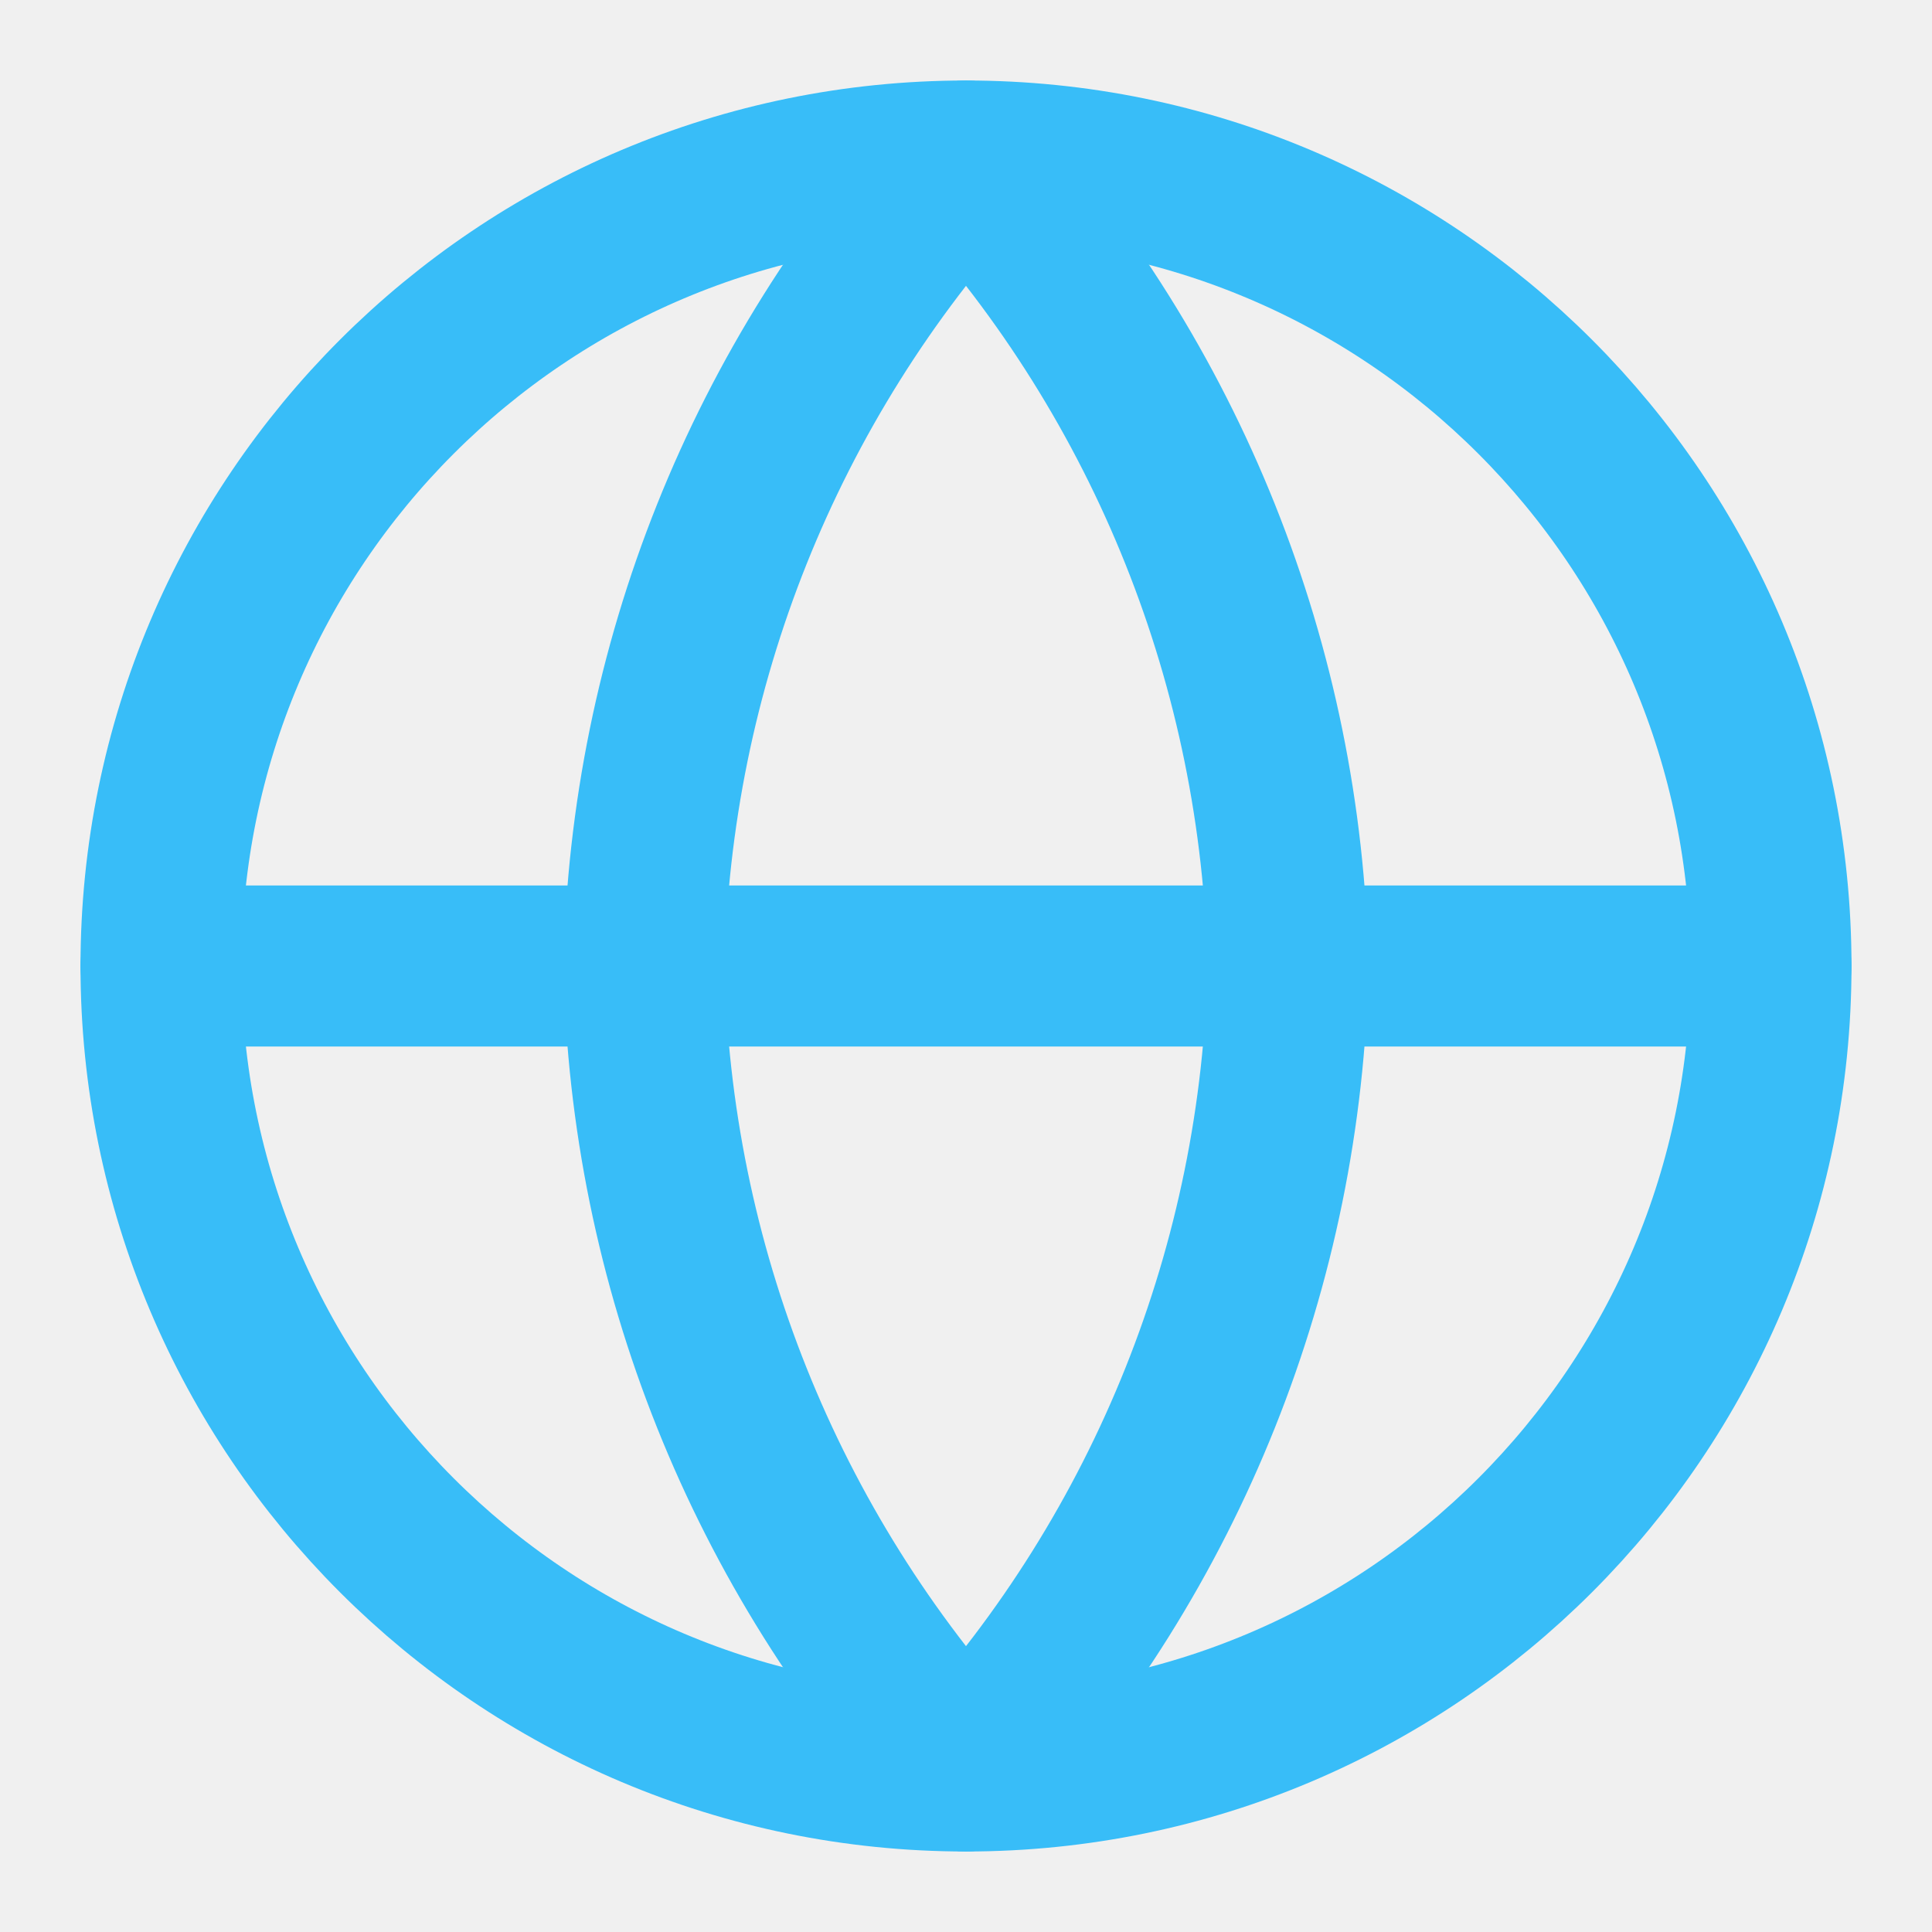
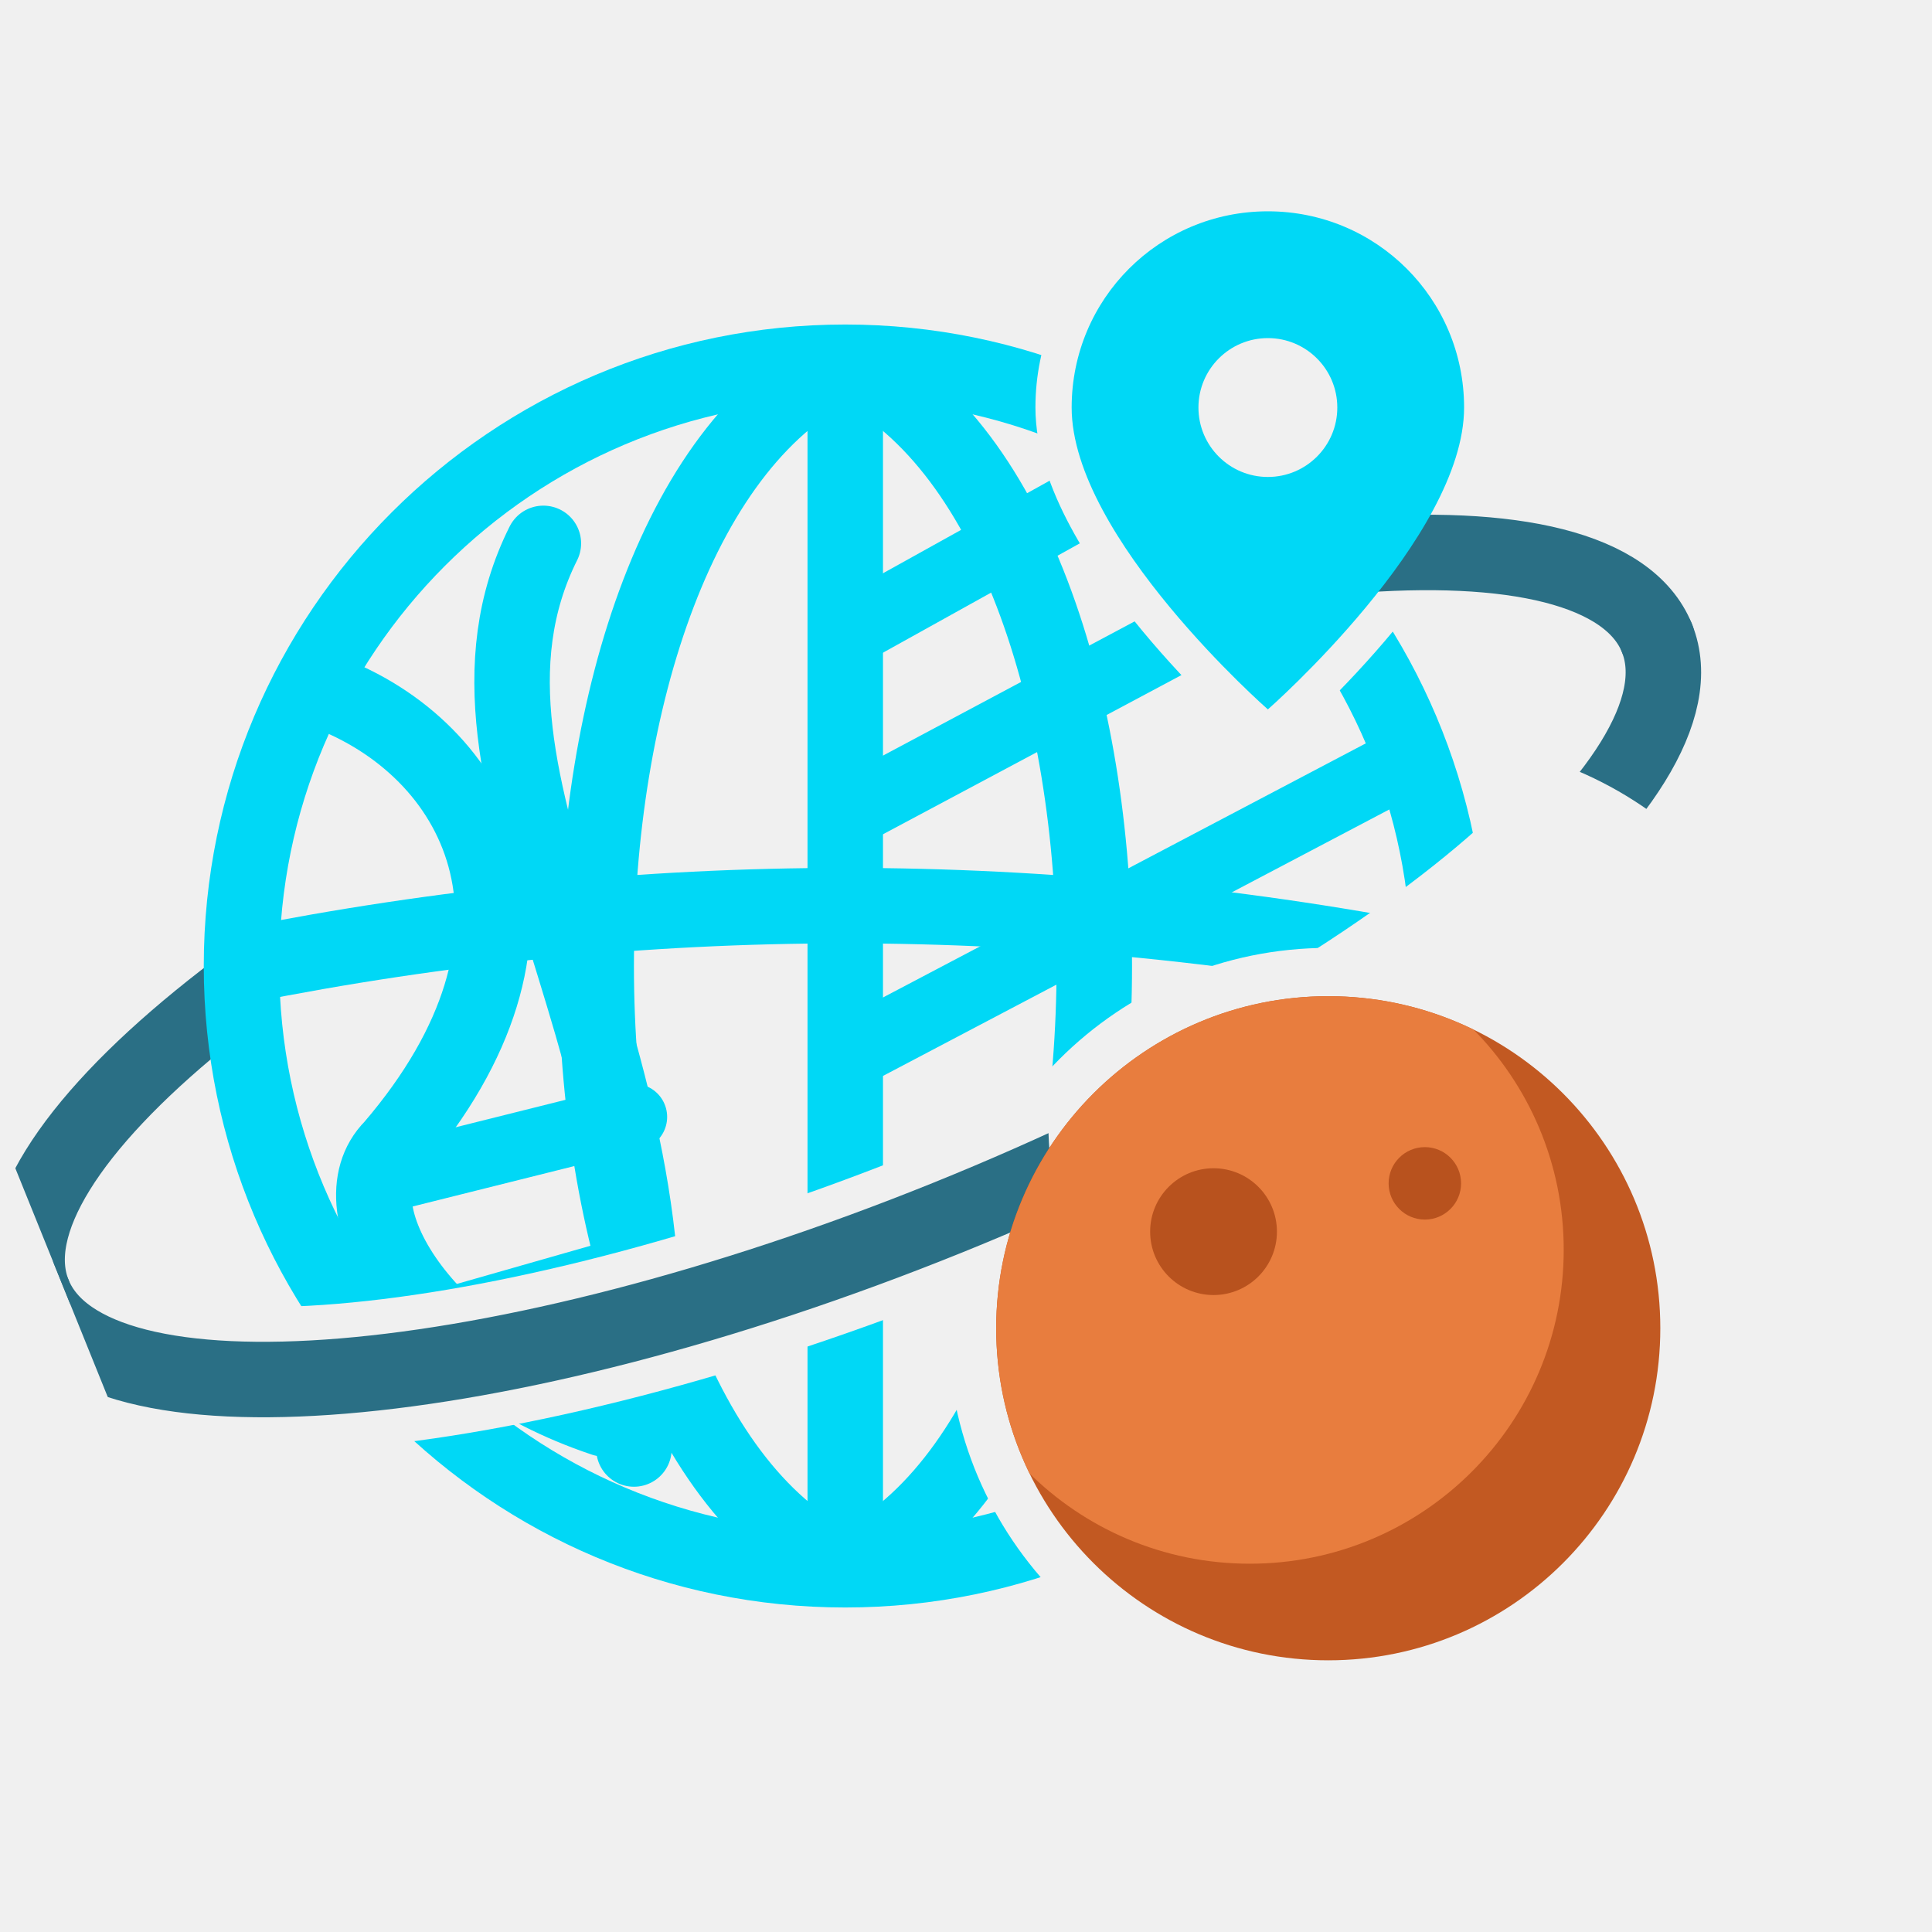
- <svg xmlns="http://www.w3.org/2000/svg" viewBox="0 0 24 24" fill="none" stroke="#38bdf8" stroke-width="2" stroke-linecap="round" stroke-linejoin="round">
-   <circle cx="12" cy="12" r="10" />
-   <line x1="2" y1="12" x2="22" y2="12" />
-   <path d="M12 2a15.3 15.3 0 0 1 4 10 15.3 15.3 0 0 1-4 10 15.3 15.3 0 0 1-4-10 15.3 15.3 0 0 1 4-10z" />
+ <svg xmlns="http://www.w3.org/2000/svg" viewBox="0 0 64 64" fill="none">
+   <defs>
+     <clipPath id="favicon-globe-clip">
+       <circle cx="28" cy="32" r="19.5" />
+     </clipPath>
+     <mask id="favicon-globe-mask">
+       <rect width="64" height="64" fill="white" />
+       <path d="M 57 32 A 29 9 0 0 1 -1 32" transform="rotate(-22 28 32)" stroke="black" stroke-width="4.8" stroke-linecap="butt" />
+       <path d="M 42 7 C 38.4 7 35.5 9.9 35.5 13.5 C 35.5 17.8 42 23.5 42 23.5 C 42 23.5 48.5 17.8 48.5 13.5 C 48.5 9.9 45.6 7 42 7 Z" fill="black" stroke="black" stroke-width="2.4" stroke-linejoin="round" />
+       <circle cx="44" cy="44" r="12.6" fill="black" />
+     </mask>
+     <mask id="favicon-back-orbit-mask">
+       <rect width="64" height="64" fill="white" />
+       <circle cx="28" cy="32" r="21" fill="black" />
+       <path d="M 42 7 C 38.4 7 35.5 9.9 35.5 13.5 C 35.5 17.8 42 23.5 42 23.5 C 42 23.5 48.5 17.8 48.5 13.5 C 48.5 9.9 45.6 7 42 7 Z" fill="black" stroke="black" stroke-width="2" stroke-linejoin="round" />
+     </mask>
+     <mask id="favicon-front-orbit-mask">
+       <rect width="64" height="64" fill="white" />
+       <circle cx="44" cy="44" r="12.6" fill="black" />
+     </mask>
+     <mask id="favicon-pin-mask">
+       <rect width="64" height="64" fill="white" />
+       <circle cx="42" cy="13.5" r="2.3" fill="black" />
+     </mask>
+     <clipPath id="favicon-mars-clip">
+       <circle cx="44" cy="44" r="11" />
+     </clipPath>
+   </defs>
+   <path d="M -1 32 A 29 9 0 0 1 57 32" transform="rotate(-22 28 32)" stroke="#2A6F85" stroke-width="2.5" stroke-linecap="round" mask="url(#favicon-back-orbit-mask)" />
+   <g mask="url(#favicon-globe-mask)">
+     <g clip-path="url(#favicon-globe-clip)">
+       <line x1="28" y1="12" x2="28" y2="52" stroke="#00D8F6" stroke-width="2.5" />
+       <path d="M 28 12 C 17 17, 17 47, 28 52" stroke="#00D8F6" stroke-width="2.5" stroke-linecap="round" />
+       <path d="M 28 12 C 39 17, 39 47, 28 52" stroke="#00D8F6" stroke-width="2.5" stroke-linecap="round" />
+       <path d="M 8 32 Q 28 28 48 32" stroke="#00D8F6" stroke-width="2.5" stroke-linecap="round" />
+       <path d="M 11 23 C 16 25, 19 31, 13 38 C 11 40, 14 45, 20 47" stroke="#00D8F6" stroke-width="2.5" stroke-linecap="round" />
+       <path d="M 18 18 C 14 26, 23 35, 21 48" stroke="#00D8F6" stroke-width="2.5" stroke-linecap="round" />
+       <line x1="13" y1="39" x2="21" y2="37" stroke="#00D8F6" stroke-width="2.2" stroke-linecap="round" />
+       <line x1="14" y1="44" x2="21" y2="42" stroke="#00D8F6" stroke-width="2.2" stroke-linecap="round" />
+       <line x1="28" y1="21" x2="37" y2="16" stroke="#00D8F6" stroke-width="2.3" stroke-linecap="round" />
+       <line x1="28" y1="27" x2="43" y2="19" stroke="#00D8F6" stroke-width="2.3" stroke-linecap="round" />
+       <line x1="28" y1="35" x2="47" y2="25" stroke="#00D8F6" stroke-width="2.3" stroke-linecap="round" />
+     </g>
+     <circle cx="28" cy="32" r="20" stroke="#00D8F6" stroke-width="2.5" />
+   </g>
+   <path d="M 57 32 A 29 9 0 0 1 -1 32" transform="rotate(-22 28 32)" stroke="#2A6F85" stroke-width="2.5" stroke-linecap="round" mask="url(#favicon-front-orbit-mask)" />
+   <path d="M 42 7 C 38.4 7 35.5 9.9 35.5 13.5 C 35.5 17.8 42 23.5 42 23.5 C 42 23.5 48.5 17.8 48.5 13.5 C 48.5 9.9 45.6 7 42 7 Z" fill="#00D8F6" mask="url(#favicon-pin-mask)" />
+   <g clip-path="url(#favicon-mars-clip)">
+     <circle cx="44" cy="44" r="11" fill="#C25922" />
+     <circle cx="41.4" cy="41.4" r="10.4" fill="#E87D3E" />
+     <circle cx="40.2" cy="40.8" r="2.1" fill="#B8521E" />
+     <circle cx="47.2" cy="39.2" r="1.2" fill="#B8521E" />
+   </g>
</svg>
